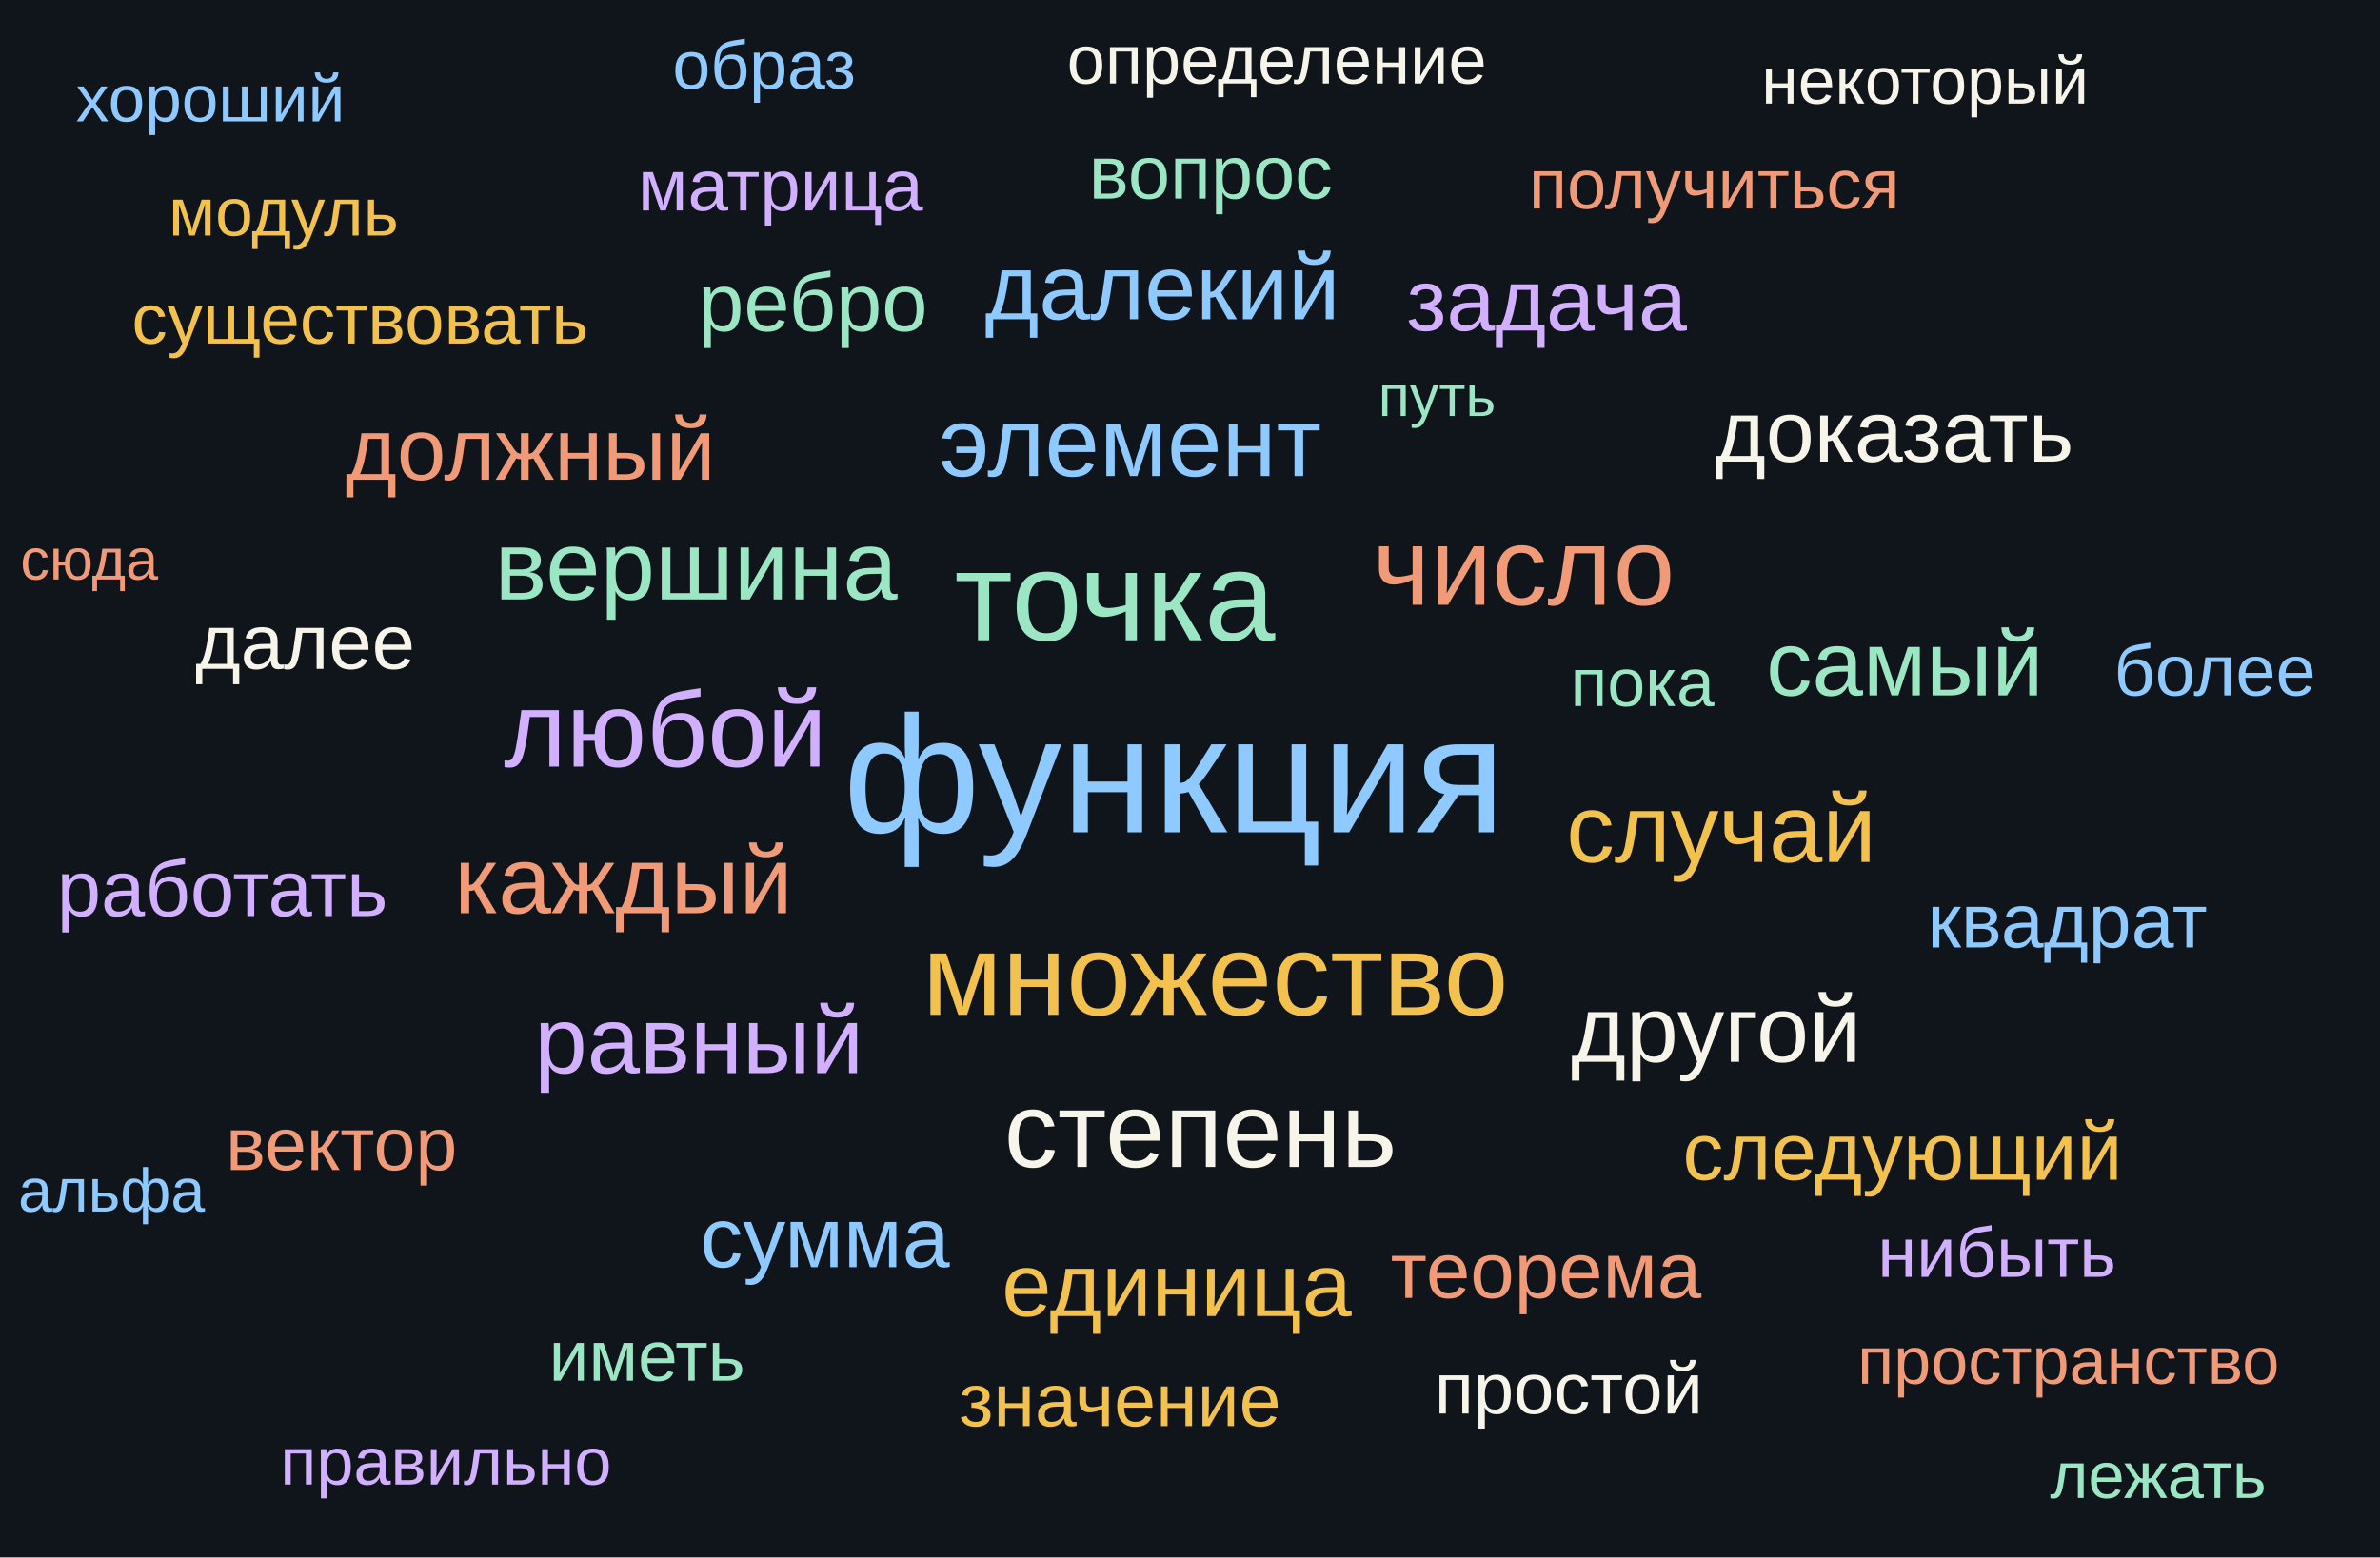
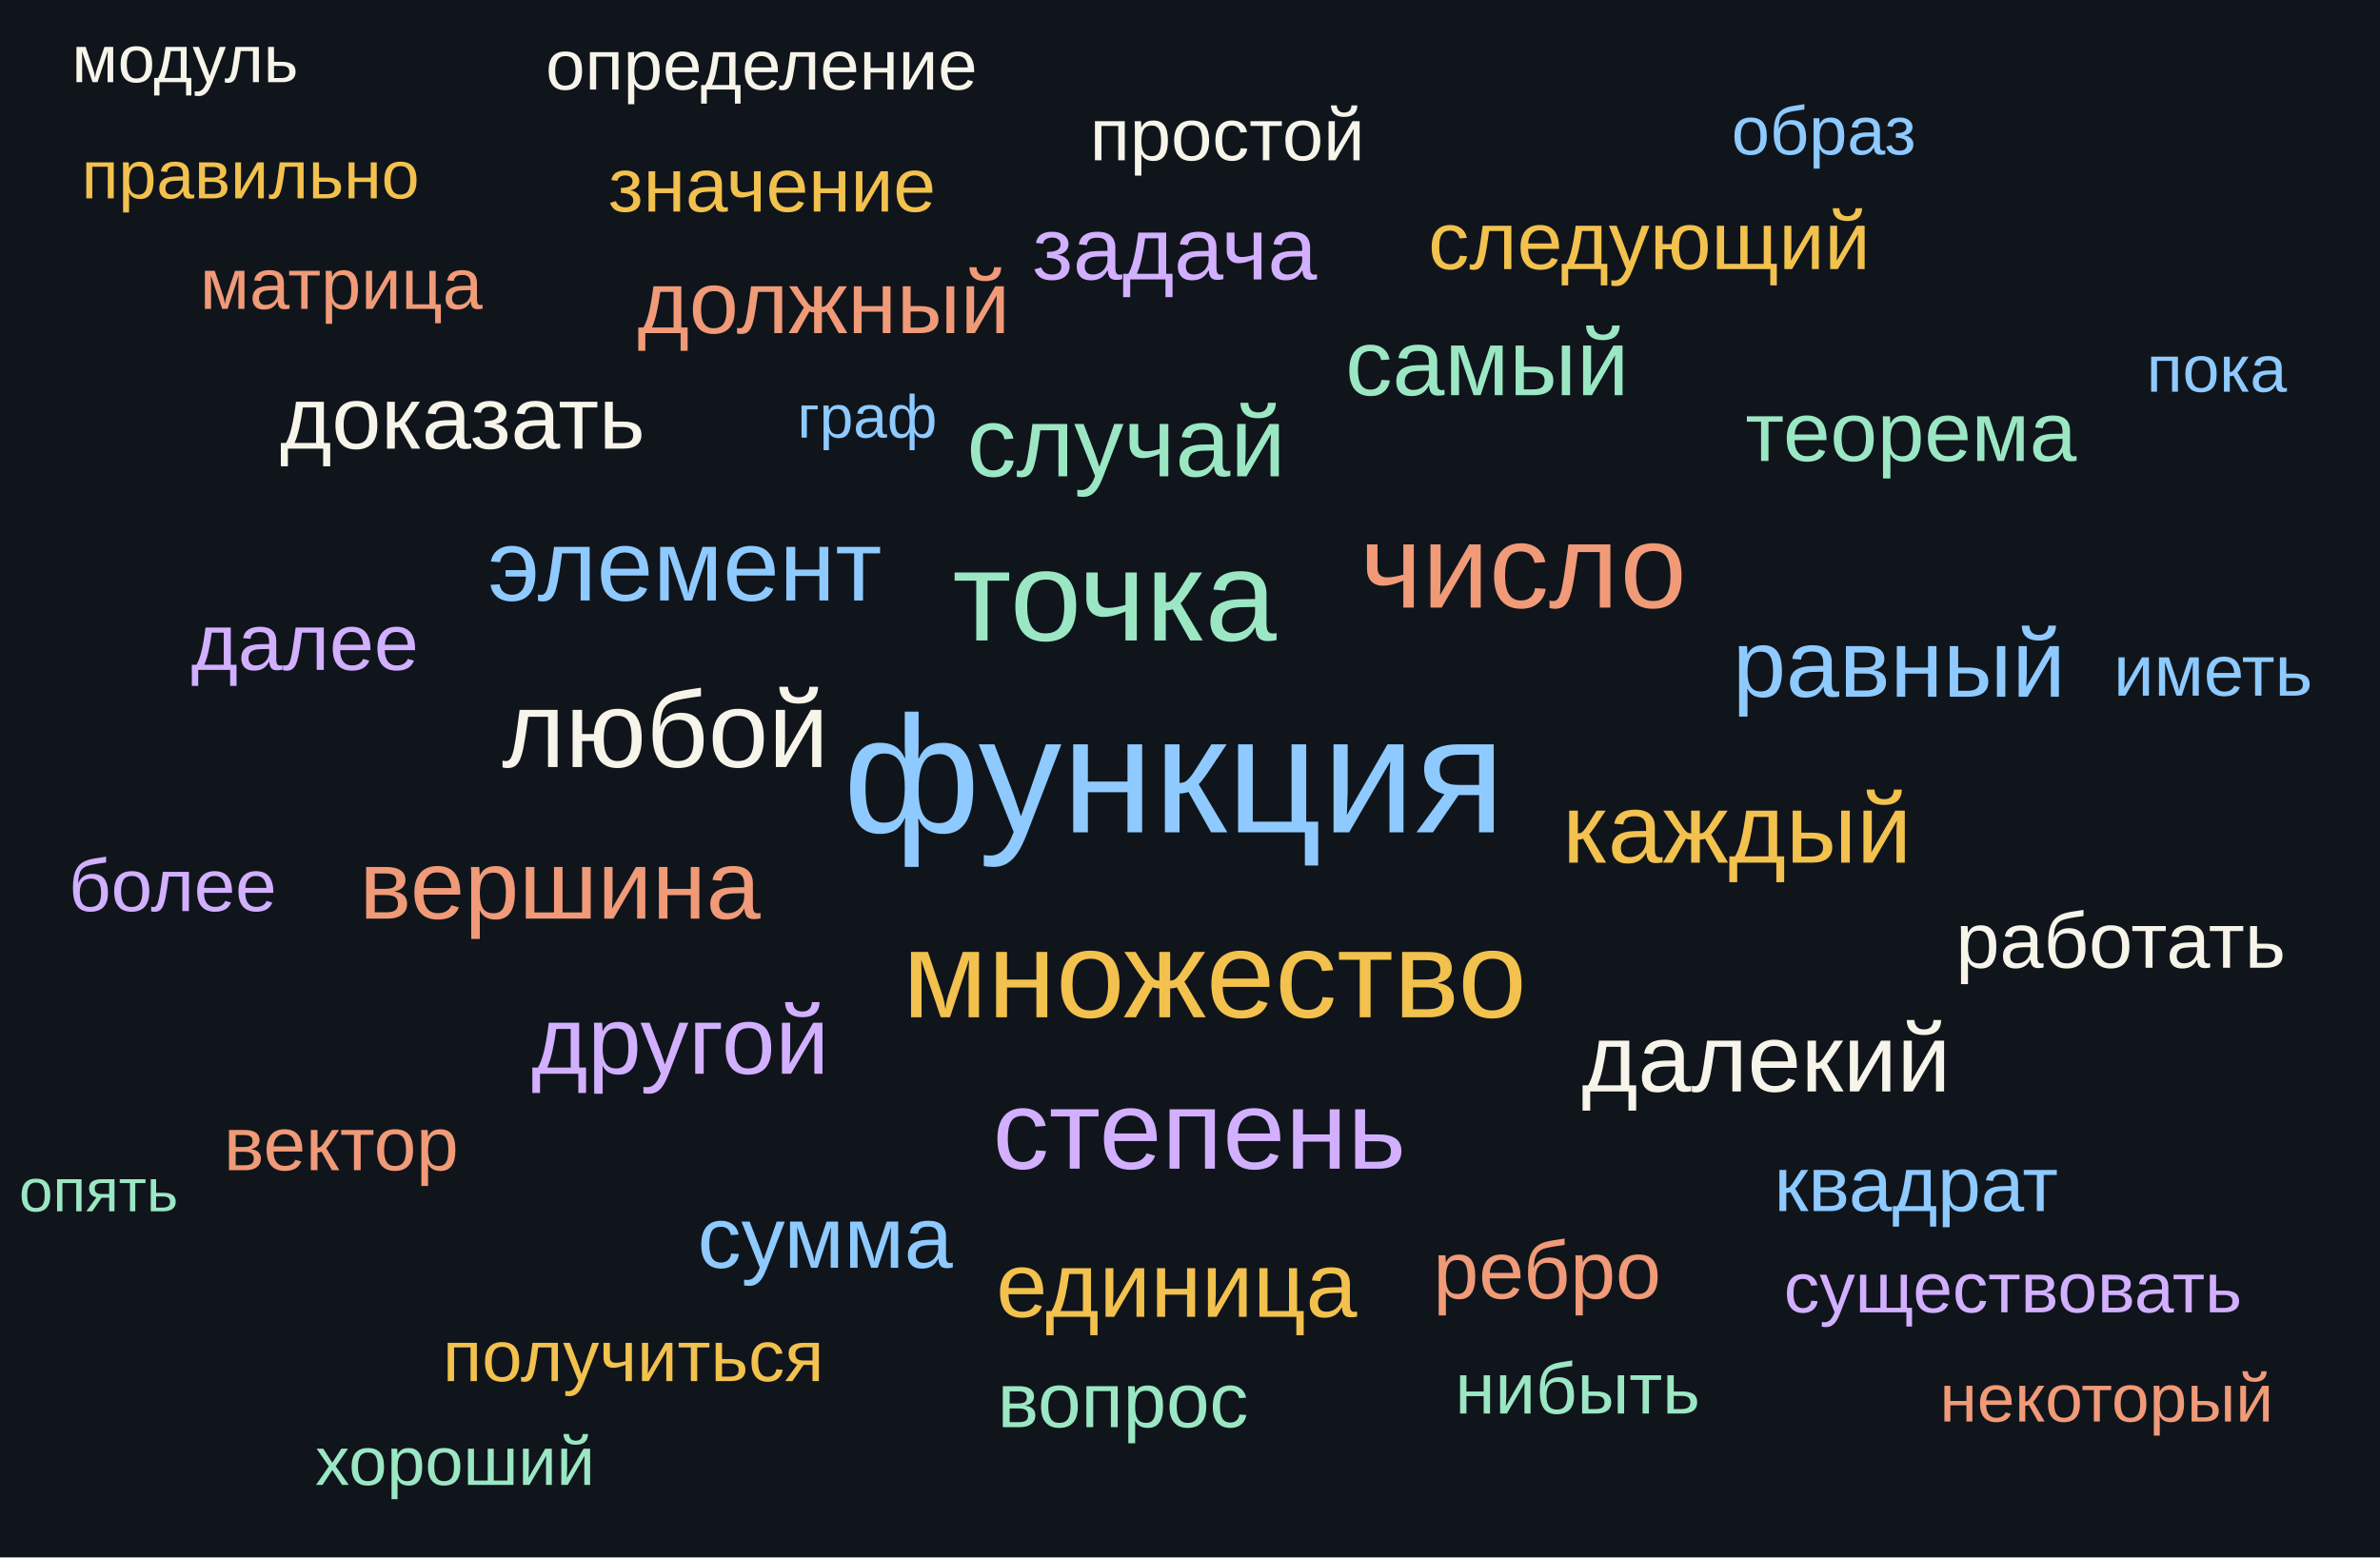
<svg xmlns="http://www.w3.org/2000/svg" width="1100" height="720" viewBox="0 0 1100 720">
  <rect width="100%" height="100%" fill="#10151c" />
  <text x="389.7" y="384.8" fill="#8ecaff" font-size="77.0" font-family="Segoe UI, Arial, sans-serif">функция</text>
-   <text x="441.1" y="296.0" fill="#9be7c4" font-size="58.9" font-family="Segoe UI, Arial, sans-serif">точка</text>
-   <text x="426.3" y="469.2" fill="#f2c14e" font-size="53.7" font-family="Segoe UI, Arial, sans-serif">множество</text>
-   <text x="634.3" y="279.6" fill="#f09a78" font-size="51.2" font-family="Segoe UI, Arial, sans-serif">число</text>
-   <text x="232.9" y="354.4" fill="#d2b0ff" font-size="49.4" font-family="Segoe UI, Arial, sans-serif">любой</text>
-   <text x="464.1" y="539.5" fill="#f7f4ea" font-size="49.4" font-family="Segoe UI, Arial, sans-serif">степень</text>
-   <text x="434.1" y="220.1" fill="#8ecaff" font-size="45.5" font-family="Segoe UI, Arial, sans-serif">элемент</text>
-   <text x="228.6" y="277.1" fill="#9be7c4" font-size="45.4" font-family="Segoe UI, Arial, sans-serif">вершина</text>
-   <text x="723.9" y="398.5" fill="#f2c14e" font-size="44.5" font-family="Segoe UI, Arial, sans-serif">случай</text>
-   <text x="210.0" y="422.2" fill="#f09a78" font-size="44.1" font-family="Segoe UI, Arial, sans-serif">каждый</text>
-   <text x="247.0" y="496.1" fill="#d2b0ff" font-size="43.8" font-family="Segoe UI, Arial, sans-serif">равный</text>
-   <text x="726.1" y="490.9" fill="#f7f4ea" font-size="43.5" font-family="Segoe UI, Arial, sans-serif">другой</text>
-   <text x="455.2" y="147.6" fill="#8ecaff" font-size="42.8" font-family="Segoe UI, Arial, sans-serif">далекий</text>
-   <text x="816.3" y="321.5" fill="#9be7c4" font-size="42.4" font-family="Segoe UI, Arial, sans-serif">самый</text>
-   <text x="463.0" y="608.4" fill="#f2c14e" font-size="41.3" font-family="Segoe UI, Arial, sans-serif">единица</text>
-   <text x="159.7" y="221.8" fill="#f09a78" font-size="40.7" font-family="Segoe UI, Arial, sans-serif">должный</text>
-   <text x="650.0" y="152.8" fill="#d2b0ff" font-size="40.4" font-family="Segoe UI, Arial, sans-serif">задача</text>
-   <text x="792.6" y="213.4" fill="#f7f4ea" font-size="40.3" font-family="Segoe UI, Arial, sans-serif">доказать</text>
-   <text x="323.6" y="585.8" fill="#8ecaff" font-size="39.5" font-family="Segoe UI, Arial, sans-serif">сумма</text>
-   <text x="322.6" y="153.0" fill="#9be7c4" font-size="38.1" font-family="Segoe UI, Arial, sans-serif">ребро</text>
-   <text x="777.7" y="545.4" fill="#f2c14e" font-size="37.7" font-family="Segoe UI, Arial, sans-serif">следующий</text>
-   <text x="642.7" y="600.0" fill="#f09a78" font-size="36.7" font-family="Segoe UI, Arial, sans-serif">теорема</text>
-   <text x="26.3" y="423.5" fill="#d2b0ff" font-size="36.6" font-family="Segoe UI, Arial, sans-serif">работать</text>
-   <text x="90.3" y="309.2" fill="#f7f4ea" font-size="35.8" font-family="Segoe UI, Arial, sans-serif">далее</text>
-   <text x="890.8" y="438.0" fill="#8ecaff" font-size="35.5" font-family="Segoe UI, Arial, sans-serif">квадрат</text>
-   <text x="503.2" y="91.8" fill="#9be7c4" font-size="34.9" font-family="Segoe UI, Arial, sans-serif">вопрос</text>
-   <text x="443.2" y="659.3" fill="#f2c14e" font-size="34.7" font-family="Segoe UI, Arial, sans-serif">значение</text>
-   <text x="104.3" y="540.9" fill="#f09a78" font-size="34.7" font-family="Segoe UI, Arial, sans-serif">вектор</text>
-   <text x="294.8" y="97.3" fill="#d2b0ff" font-size="33.6" font-family="Segoe UI, Arial, sans-serif">матрица</text>
-   <text x="663.0" y="653.5" fill="#f7f4ea" font-size="33.4" font-family="Segoe UI, Arial, sans-serif">простой</text>
-   <text x="977.0" y="321.5" fill="#8ecaff" font-size="33.3" font-family="Segoe UI, Arial, sans-serif">более</text>
-   <text x="253.7" y="638.3" fill="#9be7c4" font-size="33.0" font-family="Segoe UI, Arial, sans-serif">иметь</text>
-   <text x="60.9" y="158.8" fill="#f2c14e" font-size="32.8" font-family="Segoe UI, Arial, sans-serif">существовать</text>
-   <text x="706.6" y="96.4" fill="#f09a78" font-size="32.6" font-family="Segoe UI, Arial, sans-serif">получиться</text>
-   <text x="867.8" y="590.3" fill="#d2b0ff" font-size="32.6" font-family="Segoe UI, Arial, sans-serif">нибыть</text>
-   <text x="493.1" y="38.6" fill="#f7f4ea" font-size="31.8" font-family="Segoe UI, Arial, sans-serif">определение</text>
-   <text x="310.8" y="41.0" fill="#8ecaff" font-size="31.5" font-family="Segoe UI, Arial, sans-serif">образ</text>
-   <text x="725.8" y="326.4" fill="#9be7c4" font-size="31.5" font-family="Segoe UI, Arial, sans-serif">пока</text>
-   <text x="77.9" y="108.9" fill="#f2c14e" font-size="31.4" font-family="Segoe UI, Arial, sans-serif">модуль</text>
-   <text x="858.5" y="639.7" fill="#f09a78" font-size="30.9" font-family="Segoe UI, Arial, sans-serif">пространство</text>
-   <text x="129.5" y="686.3" fill="#d2b0ff" font-size="30.9" font-family="Segoe UI, Arial, sans-serif">правильно</text>
-   <text x="814.1" y="47.9" fill="#f7f4ea" font-size="30.7" font-family="Segoe UI, Arial, sans-serif">некоторый</text>
-   <text x="35.1" y="56.1" fill="#8ecaff" font-size="30.5" font-family="Segoe UI, Arial, sans-serif">хороший</text>
-   <text x="947.5" y="692.5" fill="#9be7c4" font-size="30.2" font-family="Segoe UI, Arial, sans-serif">лежать</text>
-   <text x="8.4" y="560.1" fill="#8ecaff" font-size="28.4" font-family="Segoe UI, Arial, sans-serif">альфа</text>
-   <text x="637.0" y="192.3" fill="#9be7c4" font-size="26.9" font-family="Segoe UI, Arial, sans-serif">путь</text>
-   <text x="9.4" y="267.9" fill="#f09a78" font-size="26.9" font-family="Segoe UI, Arial, sans-serif">сюда</text>
+   <text x="440.2" y="296.1" fill="#9be7c4" font-size="59.5" font-family="Segoe UI, Arial, sans-serif">точка</text>
+   <text x="417.1" y="470.3" fill="#f2c14e" font-size="57.2" font-family="Segoe UI, Arial, sans-serif">множество</text>
+   <text x="628.5" y="280.9" fill="#f09a78" font-size="55.3" font-family="Segoe UI, Arial, sans-serif">число</text>
+   <text x="458.8" y="540.3" fill="#d2b0ff" font-size="52.0" font-family="Segoe UI, Arial, sans-serif">степень</text>
+   <text x="232.0" y="354.6" fill="#f7f4ea" font-size="50.0" font-family="Segoe UI, Arial, sans-serif">любой</text>
+   <text x="225.5" y="277.6" fill="#8ecaff" font-size="46.9" font-family="Segoe UI, Arial, sans-serif">элемент</text>
+   <text x="446.8" y="220.2" fill="#9be7c4" font-size="45.8" font-family="Segoe UI, Arial, sans-serif">случай</text>
+   <text x="722.2" y="398.8" fill="#f2c14e" font-size="45.5" font-family="Segoe UI, Arial, sans-serif">каждый</text>
+   <text x="166.1" y="424.7" fill="#f09a78" font-size="45.2" font-family="Segoe UI, Arial, sans-serif">вершина</text>
+   <text x="245.6" y="496.4" fill="#d2b0ff" font-size="44.6" font-family="Segoe UI, Arial, sans-serif">другой</text>
+   <text x="731.0" y="504.6" fill="#f7f4ea" font-size="44.5" font-family="Segoe UI, Arial, sans-serif">далекий</text>
+   <text x="800.8" y="322.1" fill="#8ecaff" font-size="44.3" font-family="Segoe UI, Arial, sans-serif">равный</text>
+   <text x="621.8" y="182.7" fill="#9be7c4" font-size="43.4" font-family="Segoe UI, Arial, sans-serif">самый</text>
+   <text x="460.4" y="608.8" fill="#f2c14e" font-size="42.6" font-family="Segoe UI, Arial, sans-serif">единица</text>
+   <text x="294.6" y="154.0" fill="#f09a78" font-size="41.0" font-family="Segoe UI, Arial, sans-serif">должный</text>
+   <text x="477.1" y="129.2" fill="#d2b0ff" font-size="41.0" font-family="Segoe UI, Arial, sans-serif">задача</text>
+   <text x="129.4" y="207.4" fill="#f7f4ea" font-size="41.0" font-family="Segoe UI, Arial, sans-serif">доказать</text>
+   <text x="322.4" y="586.1" fill="#8ecaff" font-size="40.4" font-family="Segoe UI, Arial, sans-serif">сумма</text>
+   <text x="806.7" y="213.1" fill="#9be7c4" font-size="39.1" font-family="Segoe UI, Arial, sans-serif">теорема</text>
+   <text x="660.1" y="124.4" fill="#f2c14e" font-size="37.9" font-family="Segoe UI, Arial, sans-serif">следующий</text>
+   <text x="662.4" y="600.3" fill="#f09a78" font-size="37.8" font-family="Segoe UI, Arial, sans-serif">ребро</text>
+   <text x="88.3" y="309.7" fill="#d2b0ff" font-size="37.1" font-family="Segoe UI, Arial, sans-serif">далее</text>
+   <text x="903.9" y="447.4" fill="#f7f4ea" font-size="36.5" font-family="Segoe UI, Arial, sans-serif">работать</text>
+   <text x="820.0" y="559.9" fill="#8ecaff" font-size="36.0" font-family="Segoe UI, Arial, sans-serif">квадрат</text>
+   <text x="461.0" y="659.8" fill="#9be7c4" font-size="35.9" font-family="Segoe UI, Arial, sans-serif">вопрос</text>
+   <text x="281.1" y="97.8" fill="#f2c14e" font-size="35.3" font-family="Segoe UI, Arial, sans-serif">значение</text>
+   <text x="103.4" y="541.0" fill="#f09a78" font-size="35.2" font-family="Segoe UI, Arial, sans-serif">вектор</text>
+   <text x="31.7" y="421.2" fill="#d2b0ff" font-size="34.3" font-family="Segoe UI, Arial, sans-serif">более</text>
+   <text x="503.7" y="74.1" fill="#f7f4ea" font-size="34.2" font-family="Segoe UI, Arial, sans-serif">простой</text>
+   <text x="976.8" y="321.6" fill="#8ecaff" font-size="33.5" font-family="Segoe UI, Arial, sans-serif">иметь</text>
+   <text x="672.5" y="653.5" fill="#9be7c4" font-size="33.5" font-family="Segoe UI, Arial, sans-serif">нибыть</text>
+   <text x="204.6" y="638.5" fill="#f2c14e" font-size="33.5" font-family="Segoe UI, Arial, sans-serif">получиться</text>
+   <text x="92.4" y="142.8" fill="#f09a78" font-size="33.3" font-family="Segoe UI, Arial, sans-serif">матрица</text>
+   <text x="824.5" y="606.7" fill="#d2b0ff" font-size="32.9" font-family="Segoe UI, Arial, sans-serif">существовать</text>
+   <text x="252.2" y="41.4" fill="#f7f4ea" font-size="32.7" font-family="Segoe UI, Arial, sans-serif">определение</text>
+   <text x="800.3" y="71.4" fill="#8ecaff" font-size="31.7" font-family="Segoe UI, Arial, sans-serif">образ</text>
+   <text x="145.7" y="686.5" fill="#9be7c4" font-size="31.7" font-family="Segoe UI, Arial, sans-serif">хороший</text>
+   <text x="37.7" y="91.7" fill="#f2c14e" font-size="31.5" font-family="Segoe UI, Arial, sans-serif">правильно</text>
+   <text x="896.5" y="657.2" fill="#f09a78" font-size="31.3" font-family="Segoe UI, Arial, sans-serif">некоторый</text>
+   <text x="33.2" y="38.0" fill="#f7f4ea" font-size="30.9" font-family="Segoe UI, Arial, sans-serif">модуль</text>
+   <text x="992.1" y="181.1" fill="#8ecaff" font-size="30.7" font-family="Segoe UI, Arial, sans-serif">пока</text>
+   <text x="368.5" y="202.3" fill="#8ecaff" font-size="28.1" font-family="Segoe UI, Arial, sans-serif">граф</text>
+   <text x="8.8" y="560.0" fill="#9be7c4" font-size="28.1" font-family="Segoe UI, Arial, sans-serif">опять</text>
</svg>
